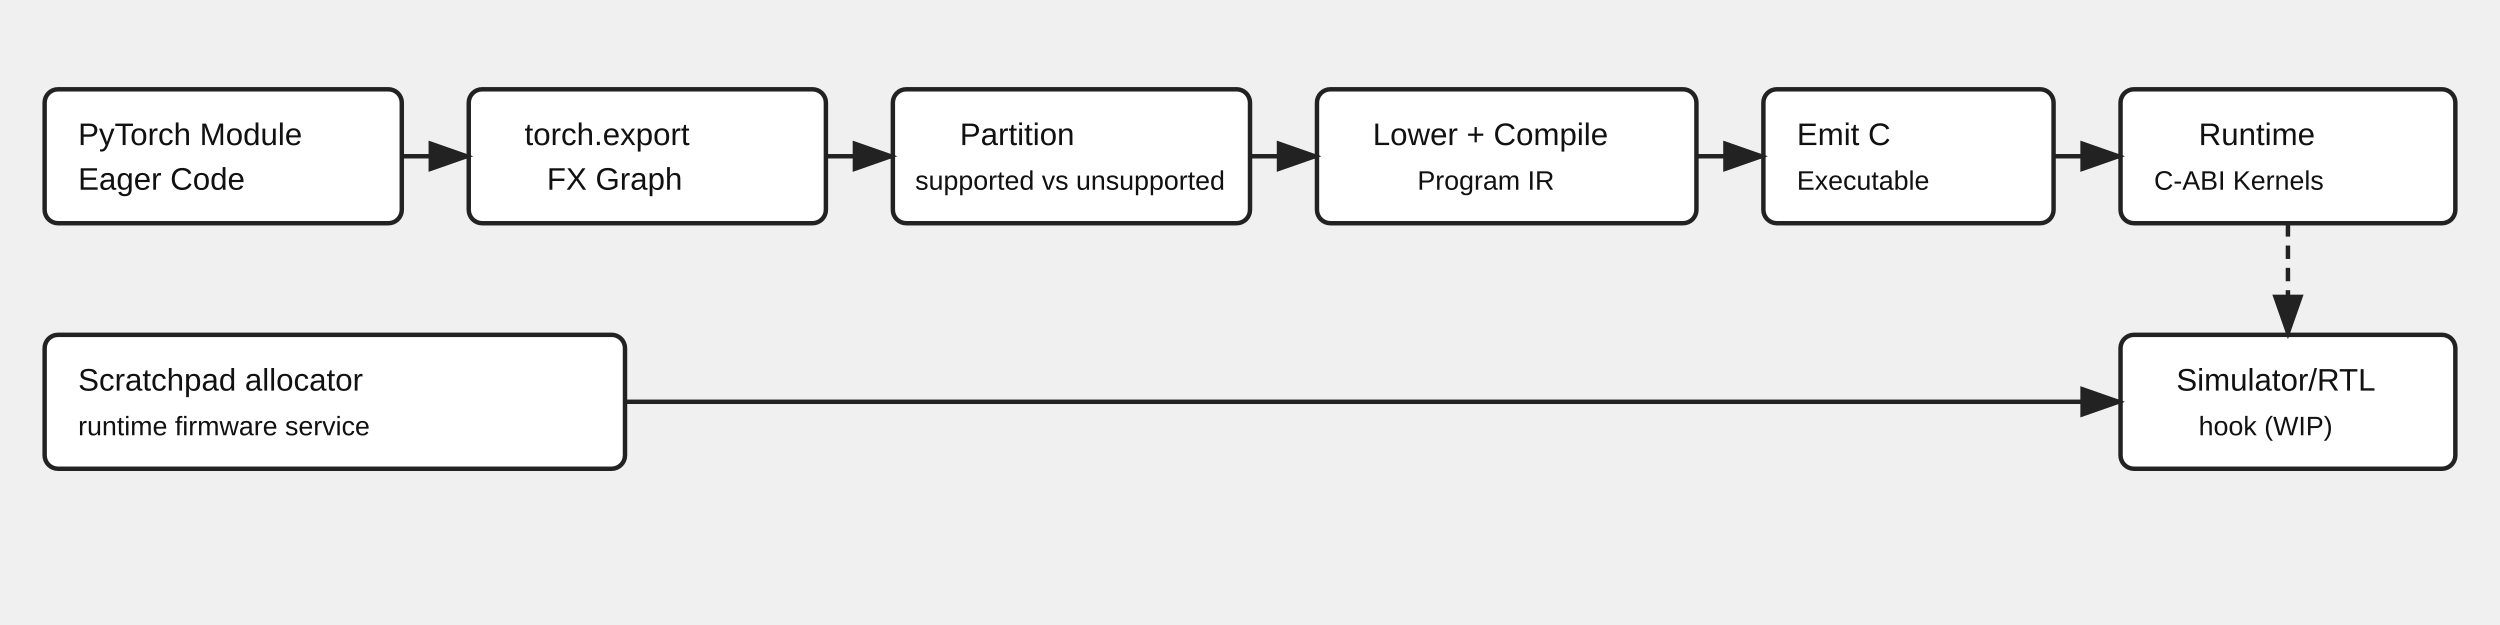
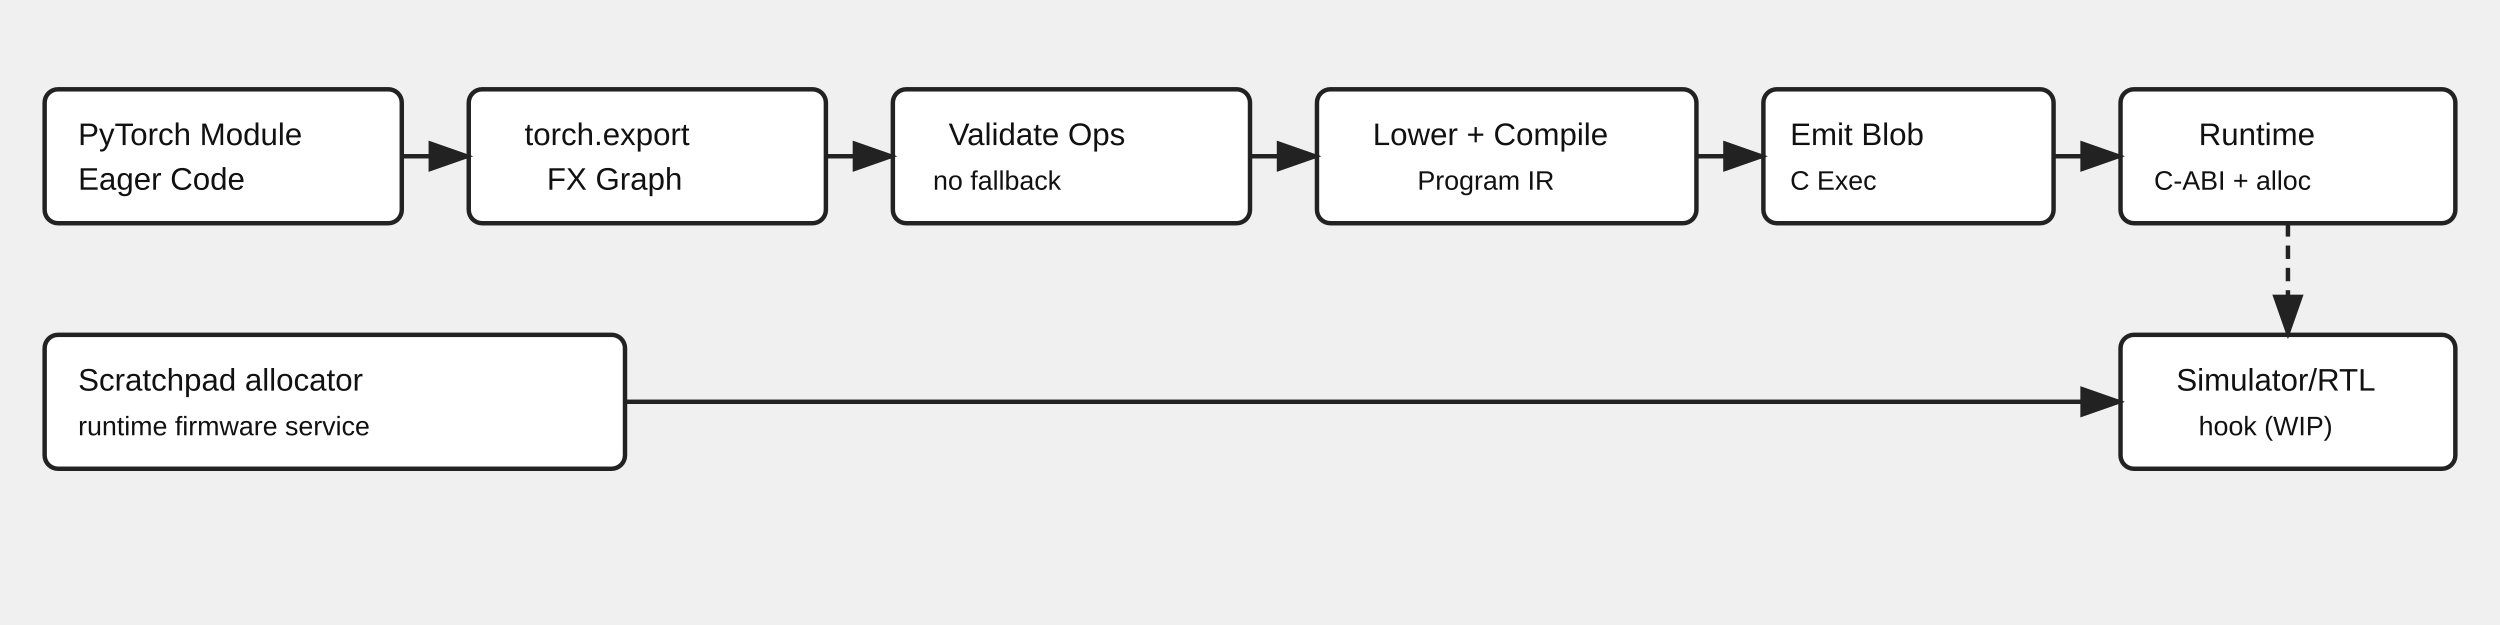
<svg xmlns="http://www.w3.org/2000/svg" width="1120" height="280" viewBox="0 0 1120 280">
  <style>
    .box { fill: #ffffff; stroke: #222222; stroke-width: 2; }
    .text { font: 14px Arial, sans-serif; fill: #111111; }
    .small { font: 12px Arial, sans-serif; fill: #111111; }
    .arrow { stroke: #222222; stroke-width: 2; marker-end: url(#arrowhead); }
    .dashed { stroke-dasharray: 6 4; }
  </style>
  <defs>
    <marker id="arrowhead" markerWidth="10" markerHeight="7" refX="9" refY="3.5" orient="auto">
      <polygon points="0 0, 10 3.5, 0 7" fill="#222222" />
    </marker>
  </defs>
  <rect class="box" x="20" y="40" width="160" height="60" rx="6" />
  <text class="text" x="35" y="65">PyTorch Module</text>
  <text class="text" x="35" y="85">Eager Code</text>
  <rect class="box" x="210" y="40" width="160" height="60" rx="6" />
  <text class="text" x="235" y="65">torch.export</text>
  <text class="text" x="245" y="85">FX Graph</text>
  <rect class="box" x="400" y="40" width="160" height="60" rx="6" />
-   <text class="text" x="430" y="65">Partition</text>
-   <text class="small" x="410" y="85">supported vs unsupported</text>
+   <text class="text" x="425" y="65">Validate Ops</text>
+   <text class="small" x="418" y="85">no fallback</text>
  <rect class="box" x="590" y="40" width="170" height="60" rx="6" />
  <text class="text" x="615" y="65">Lower + Compile</text>
  <text class="small" x="635" y="85">Program IR</text>
  <rect class="box" x="790" y="40" width="130" height="60" rx="6" />
-   <text class="text" x="805" y="65">Emit C</text>
-   <text class="small" x="805" y="85">Executable</text>
+   <text class="text" x="802" y="65">Emit Blob</text>
+   <text class="small" x="802" y="85">C Exec</text>
  <rect class="box" x="950" y="40" width="150" height="60" rx="6" />
  <text class="text" x="985" y="65">Runtime</text>
-   <text class="small" x="965" y="85">C-ABI Kernels</text>
+   <text class="small" x="965" y="85">C-ABI + alloc</text>
  <line class="arrow" x1="180" y1="70" x2="210" y2="70" />
  <line class="arrow" x1="370" y1="70" x2="400" y2="70" />
  <line class="arrow" x1="560" y1="70" x2="590" y2="70" />
  <line class="arrow" x1="760" y1="70" x2="790" y2="70" />
  <line class="arrow" x1="920" y1="70" x2="950" y2="70" />
  <rect class="box" x="950" y="150" width="150" height="60" rx="6" />
  <text class="text" x="975" y="175">Simulator/RTL</text>
  <text class="small" x="985" y="195">hook (WIP)</text>
  <line class="arrow dashed" x1="1025" y1="100" x2="1025" y2="150" />
  <rect class="box" x="20" y="150" width="260" height="60" rx="6" />
  <text class="text" x="35" y="175">Scratchpad allocator</text>
  <text class="small" x="35" y="195">runtime firmware service</text>
  <line class="arrow" x1="280" y1="180" x2="950" y2="180" />
</svg>
